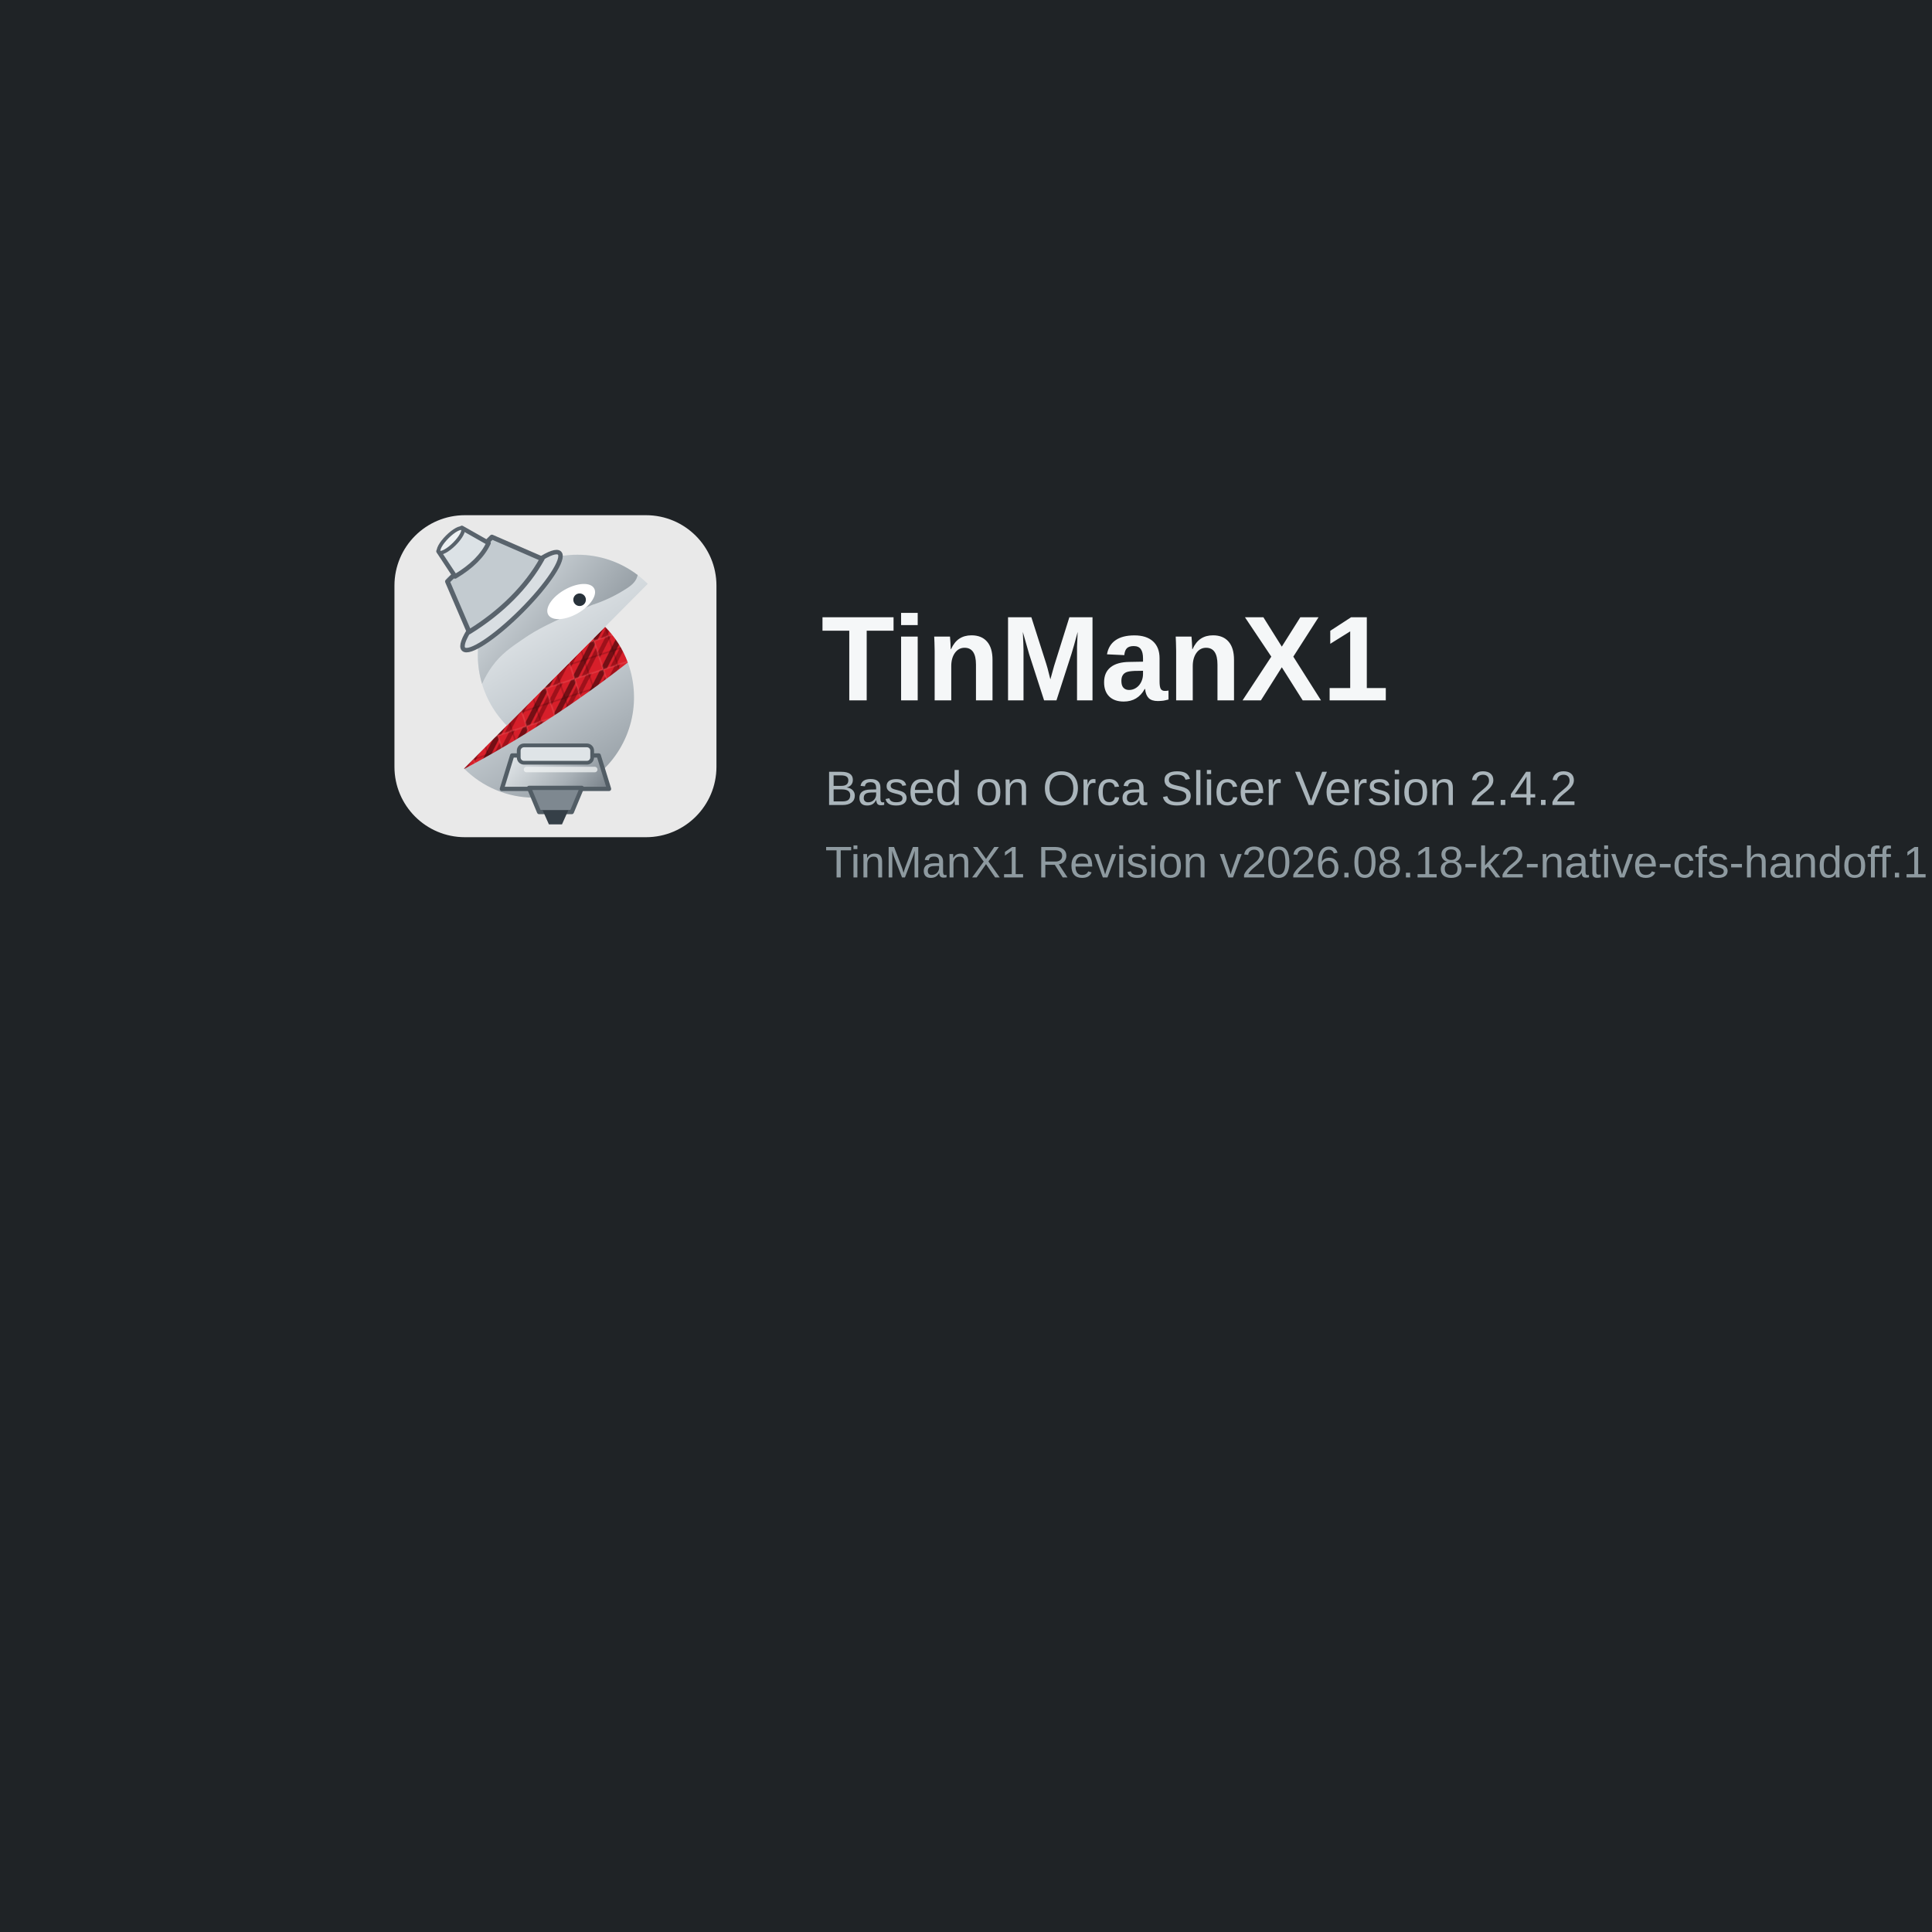
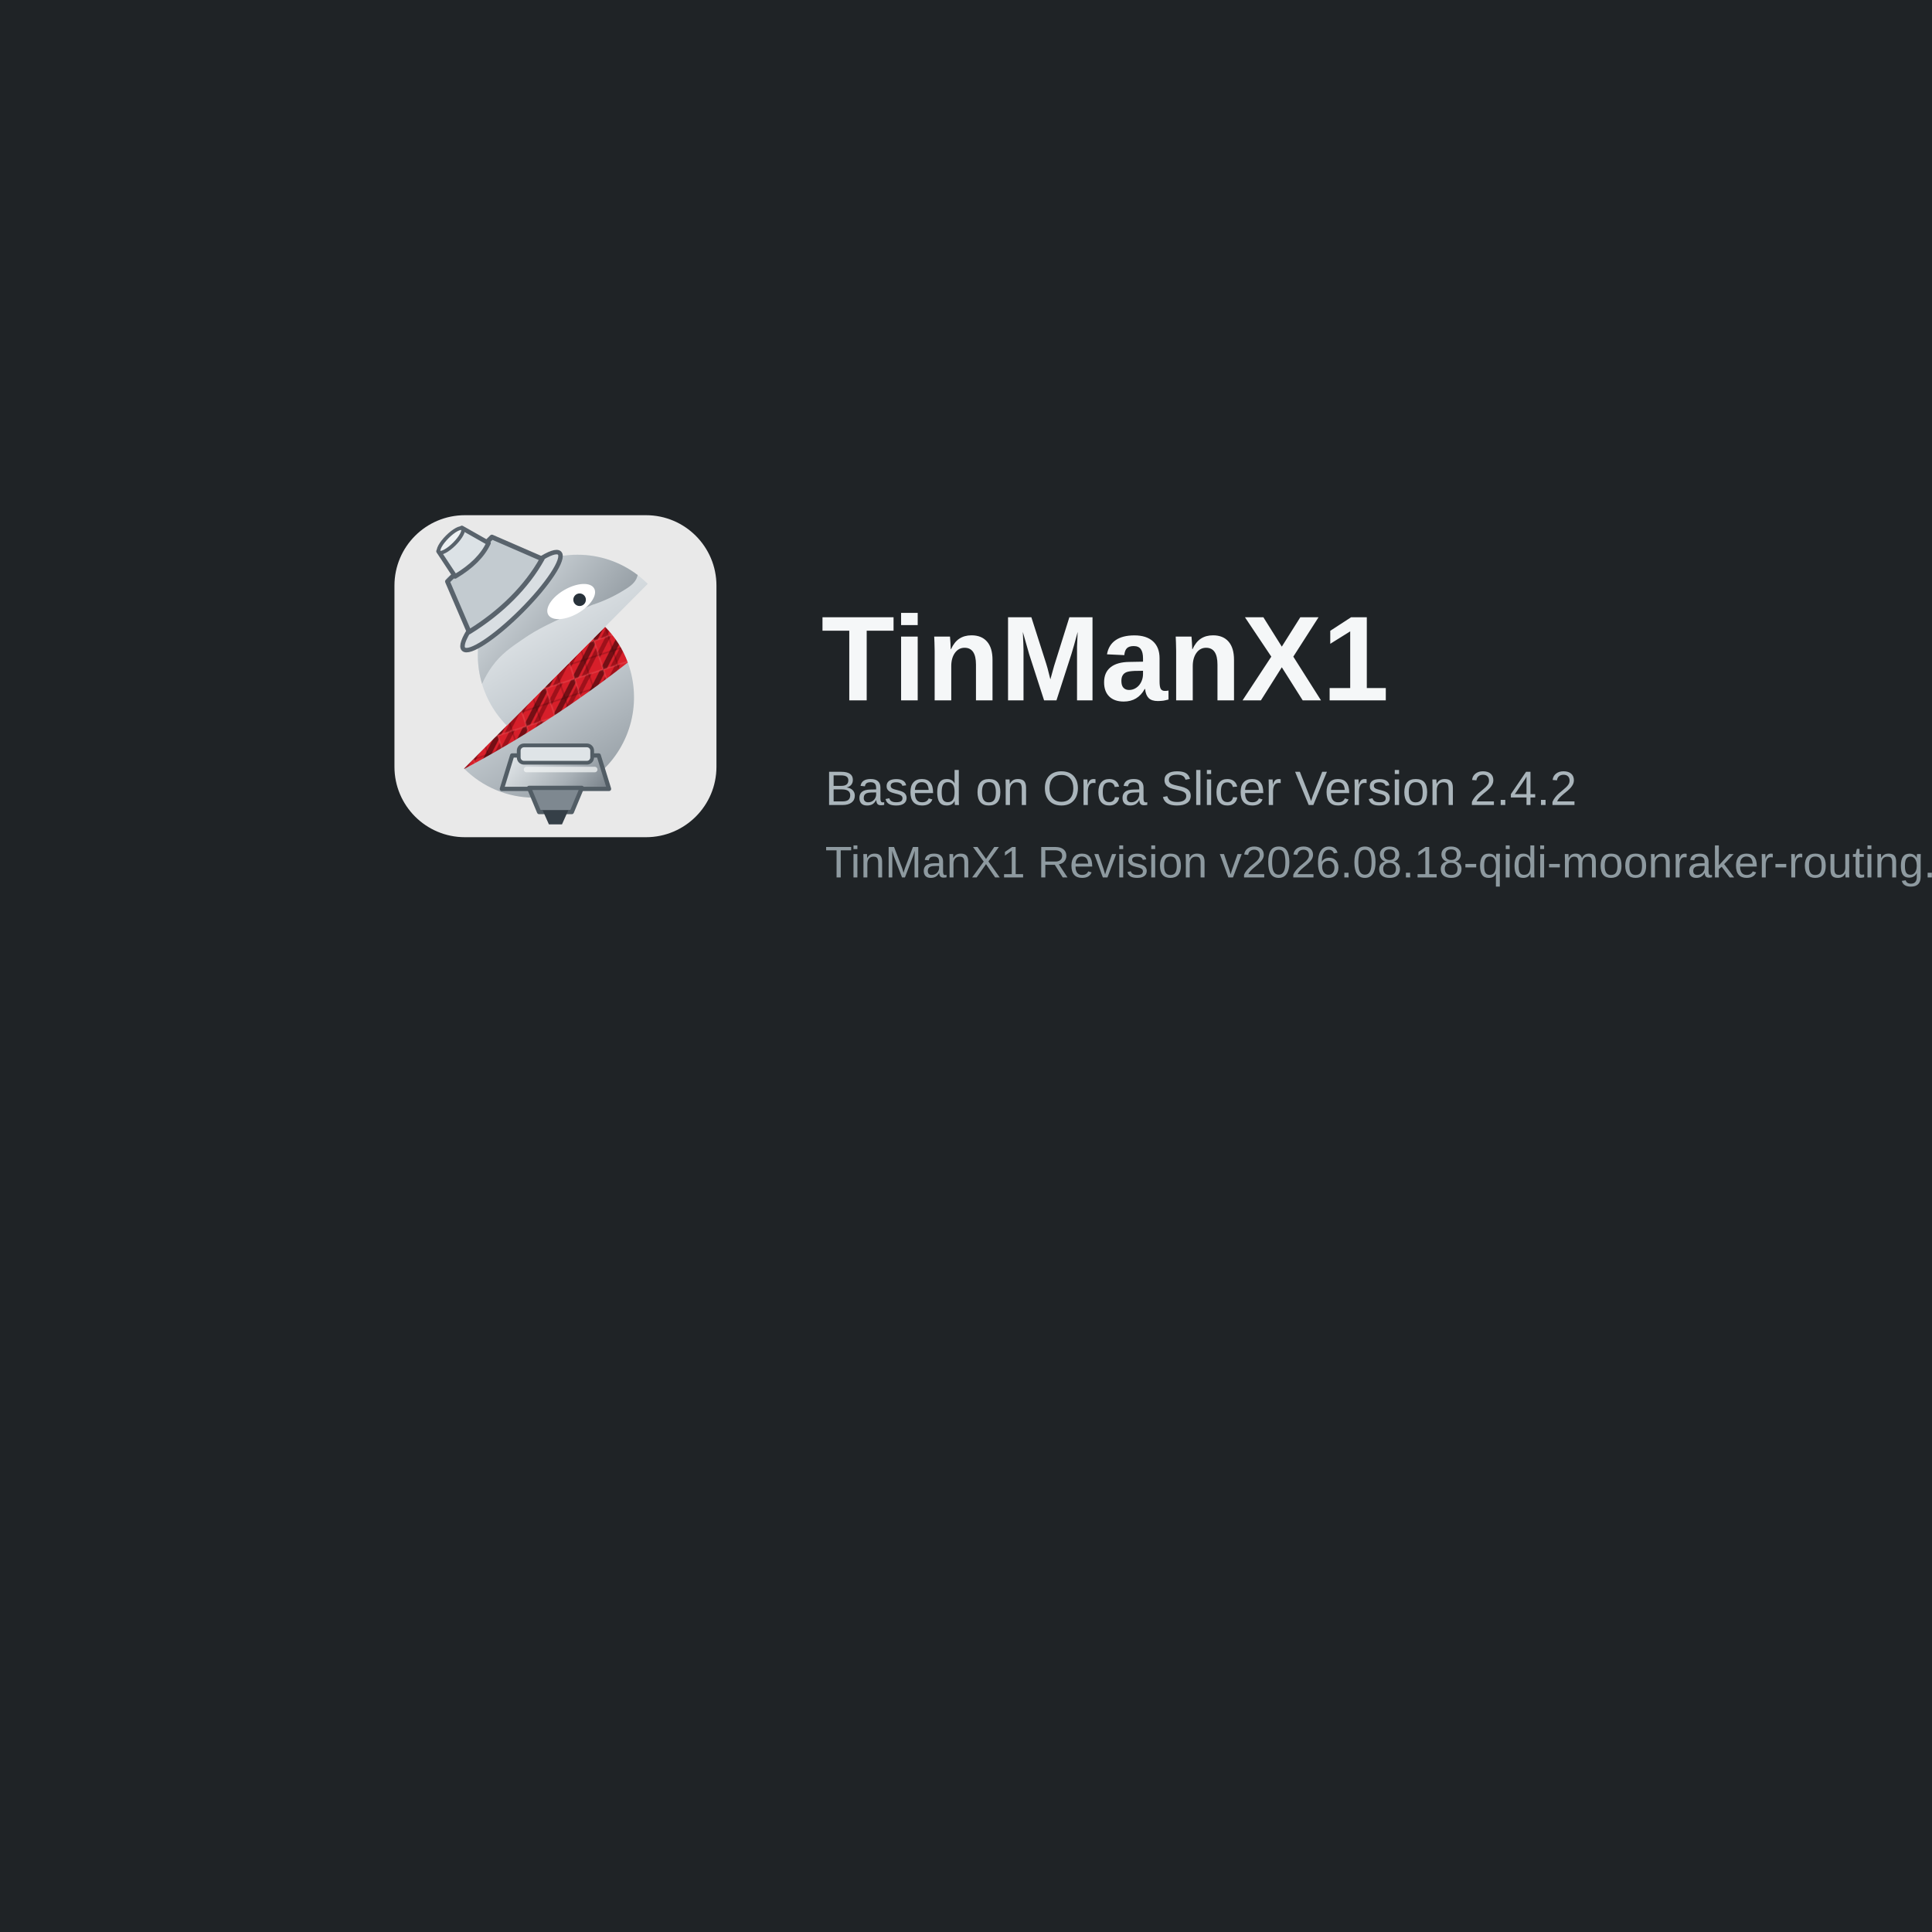
<svg xmlns="http://www.w3.org/2000/svg" width="480" height="480" viewBox="0 0 480 480">
  <defs>
    <linearGradient id="tmxSilver" x1="18" y1="8" x2="47" y2="55" gradientUnits="userSpaceOnUse">
      <stop offset="0" stop-color="#f7f9fa" />
      <stop offset=".52" stop-color="#c7ced3" />
      <stop offset="1" stop-color="#8d969d" />
    </linearGradient>
    <linearGradient id="tmxDarkSilver" x1="19" y1="10" x2="49" y2="35" gradientUnits="userSpaceOnUse">
      <stop offset="0" stop-color="#dce2e6" />
      <stop offset="1" stop-color="#6f7981" />
    </linearGradient>
    <linearGradient id="tmxNozzle" x1="24" y1="43" x2="43" y2="60" gradientUnits="userSpaceOnUse">
      <stop offset="0" stop-color="#eef2f4" />
      <stop offset=".55" stop-color="#a8b0b6" />
      <stop offset="1" stop-color="#59636c" />
    </linearGradient>
    <pattern id="tmxCarbonRed" width="6" height="6" patternUnits="userSpaceOnUse" patternTransform="rotate(-18)">
      <rect width="6" height="6" fill="#D71F2A" />
      <path d="M-2 1 1-2M0 6 6 0M5 8 8 5" fill="none" stroke="#250204" stroke-width="1.05" opacity=".55" />
      <path d="M-2 5 5-2M1 7 7 1" fill="none" stroke="#7c0810" stroke-width=".85" opacity=".62" />
      <path d="M0 0h6v6h-6z" fill="none" stroke="#f06a70" stroke-width=".35" opacity=".28" />
      <path d="M0 3h6M3 0v6" fill="none" stroke="#180102" stroke-width=".28" opacity=".22" />
    </pattern>
  </defs>
  <rect width="480" height="480" fill="#1f2326" />
  <g transform="translate(98 128)">
    <g transform="scale(1.25)">
      <rect width="64" height="64" rx="14" fill="#e9e9e9" />
      <path d="M13.84,50.354a19.7,19.7,0,0,0,13.883,5.79A19.944,19.944,0,0,0,41.858,22.182Z" fill="url(#tmxSilver)" />
      <path d="M41.858,22.181,13.84,50.354l.061.059A220.548,220.548,0,0,0,46.378,29.277a19.964,19.964,0,0,0-4.52-7.1" fill="url(#tmxCarbonRed)" />
      <path d="M36.381,7.856A19.943,19.943,0,0,0,22.327,41.818L50.345,13.646a19.693,19.693,0,0,0-13.964-5.79" fill="url(#tmxSilver)" />
      <path d="M36.381,7.856A19.636,19.636,0,0,0,26.04,10.782a22.742,22.742,0,0,0-5.91-.745,23.084,23.084,0,0,0-9.477,2.124.632.632,0,0,0,.129,1.191,13.52,13.52,0,0,1,8.069,5.137A20.06,20.06,0,0,0,17.41,33.534a19.873,19.873,0,0,1,2-3.488c1.819-2.5,3.743-3.8,6.585-5.723,2.093-1.416,5-3.077,13.359-6.512a28.421,28.421,0,0,0,6.12-2.821c1.4-.831,2.461-1.615,2.8-2.842.024-.086.045-.172.065-.256A19.655,19.655,0,0,0,36.381,7.856" fill="url(#tmxDarkSilver)" />
      <path d="M39.69,14.551c.727,1.285-.728,3.495-3.249,4.937s-5.154,1.569-5.88.284.727-3.495,3.248-4.937,5.154-1.569,5.881-.284" fill="#fff" />
      <circle cx="36.8" cy="16.8" r="1.25" fill="#28323a" />
      <g transform="translate(-17 1) rotate(-45 34.2 12.5) scale(1.05)">
        <ellipse cx="34.25" cy="18.4" rx="12.85" ry="2.65" fill="#d9dee2" stroke="#59636c" stroke-width=".85" />
        <path d="M28.3,7.2h11.9l3.8,9.65c-5.75,1.65-12.65,1.65-19.55,0Z" fill="#c3cbd0" stroke="#59636c" stroke-width=".9" stroke-linejoin="round" />
        <path d="M31.15,1.95h6.25l1.55,5.6c-2.45.9-5.4.9-8.95,0Z" fill="#dce2e6" stroke="#59636c" stroke-width=".85" stroke-linejoin="round" />
        <ellipse cx="34.25" cy="2.15" rx="3.15" ry=".95" fill="#eef2f4" stroke="#59636c" stroke-width=".7" />
      </g>
      <path d="M23.4,47.75h17.2l2.05,6.65H21.35Z" fill="url(#tmxNozzle)" stroke="#525d65" stroke-width=".85" stroke-linejoin="round" />
      <path d="M26.75,54.2h10.5l-2,4.8h-6.5Z" fill="#7e8890" stroke="#525d65" stroke-width=".85" stroke-linejoin="round" />
      <path d="M29.45,58.65h5.1l-1.25,2.8h-2.6Z" fill="#353f47" />
      <rect x="24.7" y="45.75" width="14.6" height="3.45" rx="1.05" fill="#dfe4e7" stroke="#525d65" stroke-width=".75" />
      <path d="M26.25,50.55h13.55" fill="none" stroke="#f4f6f7" stroke-width="1.1" stroke-linecap="round" opacity=".72" />
    </g>
    <text x="106" y="46" font-family="Arial, Helvetica, sans-serif" font-size="30" font-weight="700" fill="#f5f7f8">TinManX1</text>
    <text x="107" y="72" font-family="Arial, Helvetica, sans-serif" font-size="12" fill="#aab5bb">Based on Orca Slicer Version 2.4.2</text>
-     <text x="107" y="90" font-family="Arial, Helvetica, sans-serif" font-size="11" fill="#8e9aa0">TinManX1 Revision v2026.08.18-k2-native-cfs-handoff.1</text>
+     <text x="107" y="90" font-family="Arial, Helvetica, sans-serif" font-size="11" fill="#8e9aa0">TinManX1 Revision v2026.08.18-qidi-moonraker-routing.2</text>
  </g>
</svg>
